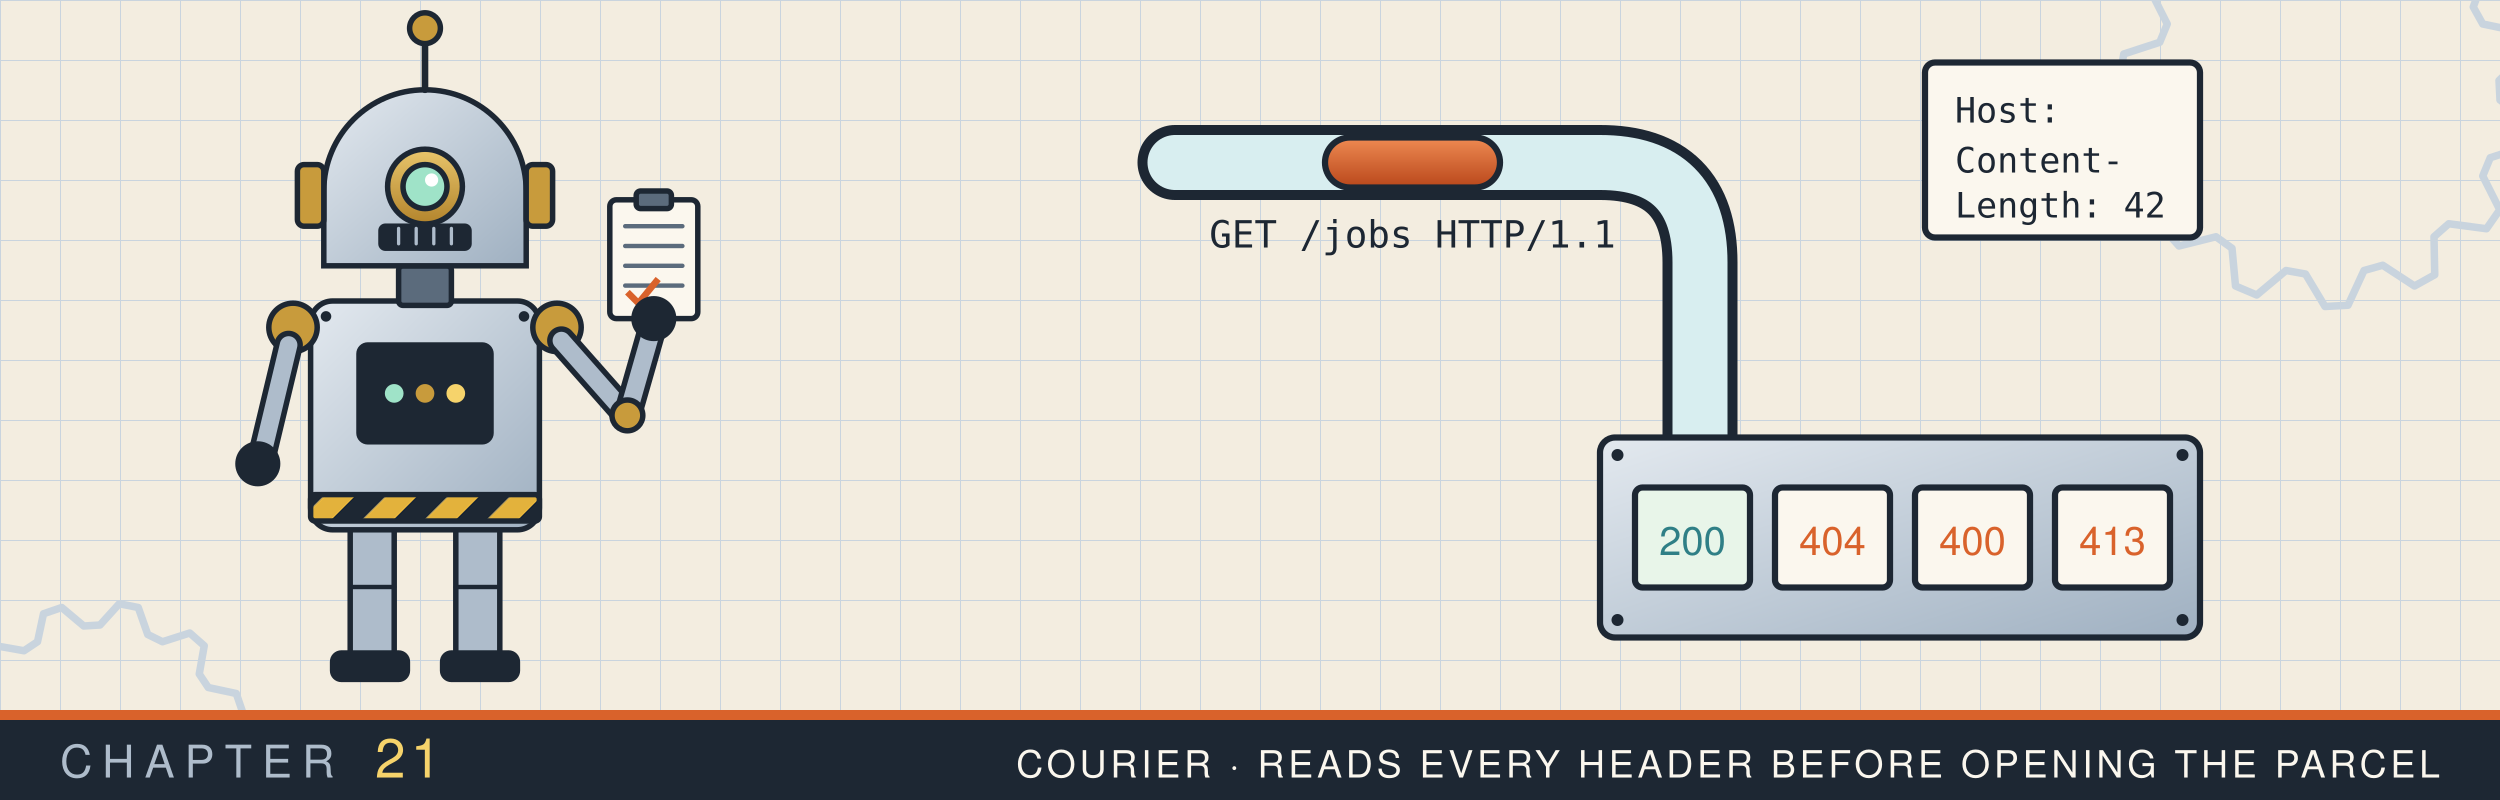
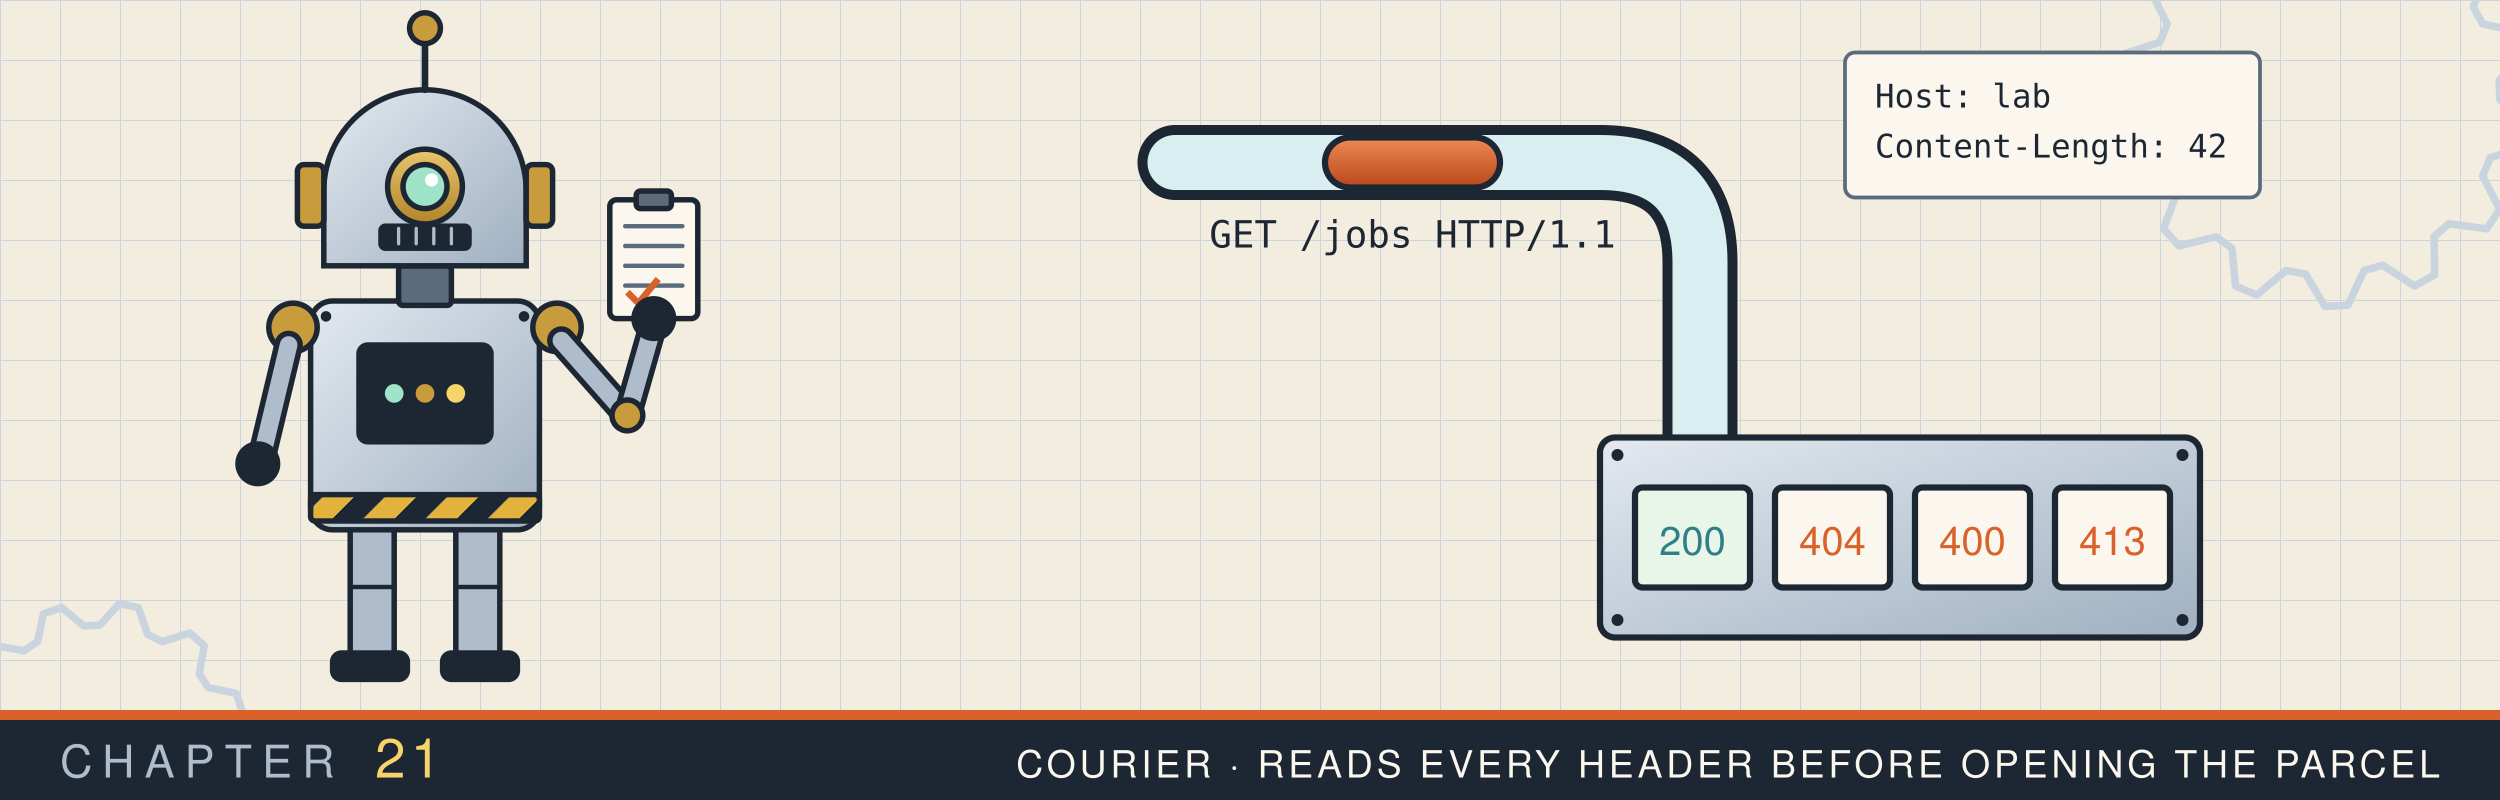
<svg xmlns="http://www.w3.org/2000/svg" viewBox="0 0 1000 320" width="1000" height="320">
  <defs>
    <pattern id="grid" width="24" height="24" patternUnits="userSpaceOnUse">
      <path d="M 24 0 L 0 0 0 24" fill="none" stroke="#c9d4de" stroke-width="0.8" />
    </pattern>
    <pattern id="hatch" width="6" height="6" patternUnits="userSpaceOnUse" patternTransform="rotate(45)">
      <line x1="0" y1="0" x2="0" y2="6" stroke="#1d2733" stroke-width="1.1" opacity="0.55" />
    </pattern>
    <pattern id="hatch-fine" width="4" height="4" patternUnits="userSpaceOnUse" patternTransform="rotate(-35)">
      <line x1="0" y1="0" x2="0" y2="4" stroke="#1d2733" stroke-width="0.7" opacity="0.4" />
    </pattern>
    <pattern id="stripes" width="20" height="20" patternUnits="userSpaceOnUse" patternTransform="rotate(45)">
      <rect width="10" height="20" fill="#1d2733" />
      <rect x="10" width="10" height="20" fill="#e3b23c" />
    </pattern>
    <linearGradient id="steel" x1="0" x2="1" y1="0" y2="1">
      <stop offset="0" stop-color="#e3e9ef" />
      <stop offset="1" stop-color="#9fb0c1" />
    </linearGradient>
    <linearGradient id="brass" x1="0" x2="0" y1="0" y2="1">
      <stop offset="0" stop-color="#e8c56b" />
      <stop offset="1" stop-color="#b3842c" />
    </linearGradient>
    <linearGradient id="copper" x1="0" x2="0" y1="0" y2="1">
      <stop offset="0" stop-color="#ee8a52" />
      <stop offset="1" stop-color="#b9471b" />
    </linearGradient>
  </defs>
  <rect x="0.0" y="0.0" width="1000.0" height="320.0" rx="0" fill="#f3ede0" stroke="none" stroke-width="0" />
  <rect x="0.0" y="0.0" width="1000.0" height="320.0" rx="0" fill="url(#grid)" stroke="none" stroke-width="0" />
  <polygon points="1000.0,40.0 1012.1,49.2 1010.5,58.4 996.1,63.1 993.1,70.4 999.9,83.9 994.6,91.5 979.5,89.5 973.6,94.7 973.9,109.9 965.8,114.4 953.1,106.1 945.6,108.2 939.2,122.1 930.0,122.6 922.2,109.6 914.4,108.2 902.7,118.0 894.2,114.4 892.8,99.3 886.4,94.7 871.6,98.4 865.4,91.5 870.7,77.2 866.9,70.4 852.0,67.3 849.5,58.4 860.4,47.8 860.0,40.0 847.9,30.8 849.5,21.6 863.9,16.9 866.9,9.6 860.1,-3.9 865.4,-11.5 880.5,-9.5 886.4,-14.7 886.1,-29.9 894.2,-34.4 906.9,-26.1 914.4,-28.2 920.8,-42.1 930.0,-42.6 937.8,-29.6 945.6,-28.2 957.3,-38.0 965.8,-34.4 967.2,-19.3 973.6,-14.7 988.4,-18.4 994.6,-11.5 989.3,2.8 993.1,9.6 1008.0,12.7 1010.5,21.6 999.6,32.2" fill="none" stroke="#c9d4de" stroke-width="3" stroke-linejoin="round" />
  <polygon points="90.0,300.0 98.5,307.7 97.0,315.3 86.2,319.1 83.3,325.0 86.8,335.9 81.7,341.7 70.4,339.7 65.0,343.3 62.6,354.5 55.3,357.0 46.5,349.6 40.0,350.0 32.3,358.5 24.7,357.0 20.9,346.2 15.0,343.3 4.1,346.8 -1.7,341.7 0.3,330.4 -3.3,325.0 -14.5,322.6 -17.0,315.3 -9.6,306.5 -10.0,300.0 -18.5,292.3 -17.0,284.7 -6.2,280.9 -3.3,275.0 -6.8,264.1 -1.7,258.3 9.6,260.3 15.0,256.7 17.4,245.5 24.7,243.0 33.5,250.4 40.0,250.0 47.7,241.5 55.3,243.0 59.1,253.8 65.0,256.7 75.9,253.2 81.7,258.3 79.7,269.6 83.3,275.0 94.5,277.4 97.0,284.7 89.6,293.5" fill="none" stroke="#c9d4de" stroke-width="3" stroke-linejoin="round" />
  <rect x="0.0" y="288.0" width="1000.0" height="32.0" rx="0" fill="#1d2733" stroke="none" stroke-width="0" />
  <rect x="0.0" y="284.0" width="1000.0" height="4.0" rx="0" fill="#d9622b" stroke="none" stroke-width="0" />
  <text x="24.0" y="311.0" font-family="DIN Condensed, Avenir Next Condensed, Helvetica Neue, sans-serif" font-size="18" fill="#aebccb" text-anchor="start" font-weight="normal" letter-spacing="4">CHAPTER</text>
  <text x="976.0" y="311.0" font-family="DIN Condensed, Avenir Next Condensed, Helvetica Neue, sans-serif" font-size="15" fill="#fbf7ee" text-anchor="end" font-weight="normal" letter-spacing="1.5">COURIER · READS EVERY HEADER BEFORE OPENING THE PARCEL</text>
  <text x="150.0" y="311.0" font-family="DIN Condensed, Avenir Next Condensed, Helvetica Neue, sans-serif" font-size="22" fill="#f6d36b" text-anchor="start" font-weight="normal" letter-spacing="2">21</text>
  <g transform="translate(170.0 270.0) scale(0.88)">
    <rect x="-34.0" y="-70.0" width="20.0" height="64.0" rx="3" fill="#aebccb" stroke="#1d2733" stroke-width="2.5" />
    <rect x="14.0" y="-70.0" width="20.0" height="64.0" rx="3" fill="#aebccb" stroke="#1d2733" stroke-width="2.5" />
    <rect x="-42.0" y="-10.0" width="34.0" height="12.0" rx="4" fill="#1d2733" stroke="#1d2733" stroke-width="2.5" />
    <rect x="8.0" y="-10.0" width="34.0" height="12.0" rx="4" fill="#1d2733" stroke="#1d2733" stroke-width="2.5" />
    <line x1="-34.0" y1="-40.0" x2="-14.0" y2="-40.0" stroke="#1d2733" stroke-width="2" stroke-linecap="round" />
    <line x1="14.0" y1="-40.0" x2="34.0" y2="-40.0" stroke="#1d2733" stroke-width="2" stroke-linecap="round" />
    <rect x="-52.0" y="-170.0" width="104.0" height="104.0" rx="10" fill="url(#steel)" stroke="#1d2733" stroke-width="2.5" />
    <circle cx="-45.0" cy="-163.0" r="2.4" fill="#1d2733" />
    <circle cx="45.0" cy="-163.0" r="2.4" fill="#1d2733" />
    <circle cx="-45.0" cy="-73.0" r="2.4" fill="#1d2733" />
    <circle cx="45.0" cy="-73.0" r="2.4" fill="#1d2733" />
    <rect x="-30.0" y="-150.0" width="60.0" height="44.0" rx="4" fill="#1d2733" stroke="#1d2733" stroke-width="2.5" />
    <rect x="-52.0" y="-82.0" width="104.0" height="12.0" rx="2" fill="url(#stripes)" stroke="#1d2733" stroke-width="2.5" />
    <circle cx="-14.0" cy="-128.0" r="5.0" fill="#9fe3c8" stroke="#1d2733" stroke-width="1.5" />
    <circle cx="0.0" cy="-128.0" r="5.0" fill="#c89b3c" stroke="#1d2733" stroke-width="1.5" />
    <circle cx="14.0" cy="-128.0" r="5.0" fill="#f6d36b" stroke="#1d2733" stroke-width="1.5" />
    <circle cx="-60.0" cy="-158.0" r="11.0" fill="#c89b3c" stroke="#1d2733" stroke-width="2.5" />
    <line x1="-62.0" y1="-150.0" x2="-74.0" y2="-100.0" stroke="#1d2733" stroke-width="13" stroke-linecap="round" />
    <line x1="-62.0" y1="-150.0" x2="-74.0" y2="-100.0" stroke="#aebccb" stroke-width="8" stroke-linecap="round" />
    <circle cx="-76.0" cy="-96.0" r="9.0" fill="#1d2733" stroke="#1d2733" stroke-width="2.5" />
    <circle cx="60.0" cy="-158.0" r="11.0" fill="#c89b3c" stroke="#1d2733" stroke-width="2.5" />
    <line x1="62.0" y1="-152.0" x2="92.0" y2="-118.0" stroke="#1d2733" stroke-width="13" stroke-linecap="round" />
    <line x1="62.0" y1="-152.0" x2="92.0" y2="-118.0" stroke="#aebccb" stroke-width="8" stroke-linecap="round" />
    <line x1="92.0" y1="-118.0" x2="104.0" y2="-160.0" stroke="#1d2733" stroke-width="13" stroke-linecap="round" />
    <line x1="92.0" y1="-118.0" x2="104.0" y2="-160.0" stroke="#aebccb" stroke-width="8" stroke-linecap="round" />
    <circle cx="92.0" cy="-118.0" r="7.0" fill="#c89b3c" stroke="#1d2733" stroke-width="2.5" />
    <rect x="84.0" y="-216.0" width="40.0" height="54.0" rx="3" fill="#fbf7ee" stroke="#1d2733" stroke-width="2.5" />
    <rect x="96.0" y="-220.0" width="16.0" height="8.0" rx="2" fill="#5b6b7c" stroke="#1d2733" stroke-width="2.5" />
    <line x1="91.0" y1="-204.0" x2="117.0" y2="-204.0" stroke="#5b6b7c" stroke-width="2" stroke-linecap="round" />
    <line x1="91.0" y1="-195.0" x2="117.0" y2="-195.0" stroke="#5b6b7c" stroke-width="2" stroke-linecap="round" />
    <line x1="91.0" y1="-186.0" x2="117.0" y2="-186.0" stroke="#5b6b7c" stroke-width="2" stroke-linecap="round" />
    <line x1="91.0" y1="-177.0" x2="117.0" y2="-177.0" stroke="#5b6b7c" stroke-width="2" stroke-linecap="round" />
    <path d="M 92.0 -174.0 l 5 5 l 9 -11" fill="none" stroke="#d9622b" stroke-width="3" />
    <circle cx="104.0" cy="-162.0" r="9.0" fill="#1d2733" stroke="#1d2733" stroke-width="2.5" />
    <rect x="-12.0" y="-186.0" width="24.0" height="18.0" rx="2" fill="#5b6b7c" stroke="#1d2733" stroke-width="2.5" />
    <path d="M -46 -186 v -34 a 46 46 0 0 1 92 0 v 34 z" fill="url(#steel)" stroke="#1d2733" stroke-width="2.5" />
    <rect x="-58.0" y="-232.0" width="12.0" height="28.0" rx="3" fill="#c89b3c" stroke="#1d2733" stroke-width="2.5" />
    <rect x="46.0" y="-232.0" width="12.0" height="28.0" rx="3" fill="#c89b3c" stroke="#1d2733" stroke-width="2.5" />
    <circle cx="0.0" cy="-222.0" r="17.0" fill="url(#brass)" stroke="#1d2733" stroke-width="2.5" />
    <circle cx="0.0" cy="-222.0" r="10.0" fill="#9fe3c8" stroke="#1d2733" stroke-width="2.5" />
    <circle cx="3.0" cy="-225.0" r="3.0" fill="#ffffff" stroke="none" stroke-width="0" />
    <rect x="-20.0" y="-204.0" width="40.0" height="10.0" rx="2" fill="#1d2733" stroke="#1d2733" stroke-width="2.5" />
    <line x1="-12.0" y1="-203.0" x2="-12.0" y2="-196.0" stroke="#aebccb" stroke-width="1.5" stroke-linecap="round" />
    <line x1="-4.0" y1="-203.0" x2="-4.0" y2="-196.0" stroke="#aebccb" stroke-width="1.5" stroke-linecap="round" />
    <line x1="4.0" y1="-203.0" x2="4.0" y2="-196.0" stroke="#aebccb" stroke-width="1.5" stroke-linecap="round" />
    <line x1="12.0" y1="-203.0" x2="12.0" y2="-196.0" stroke="#aebccb" stroke-width="1.5" stroke-linecap="round" />
    <line x1="0.0" y1="-266.0" x2="0.0" y2="-290.0" stroke="#1d2733" stroke-width="3" stroke-linecap="round" />
    <circle cx="0.0" cy="-294.0" r="7.0" fill="#c89b3c" stroke="#1d2733" stroke-width="2.5" />
  </g>
  <path d="M 470.0 65.0 h 170 q 40 0 40 40 v 70" fill="none" stroke="#1d2733" stroke-width="30" stroke-linecap="round" />
  <path d="M 470.0 65.0 h 170 q 40 0 40 40 v 70" fill="none" stroke="#d8eef0" stroke-width="22" stroke-linecap="round" />
  <rect x="530.0" y="55.0" width="70.0" height="20.0" rx="10" fill="url(#copper)" stroke="#1d2733" stroke-width="2.5" />
  <text x="565.0" y="99.0" font-family="Menlo, monospace" font-size="15" fill="#1d2733" text-anchor="middle" font-weight="normal" letter-spacing="0">GET /jobs HTTP/1.1</text>
  <rect x="640.0" y="175.0" width="240.0" height="80.0" rx="6" fill="url(#steel)" stroke="#1d2733" stroke-width="2.5" />
  <circle cx="647.0" cy="182.0" r="2.4" fill="#1d2733" />
  <circle cx="873.0" cy="182.0" r="2.4" fill="#1d2733" />
  <circle cx="647.0" cy="248.0" r="2.4" fill="#1d2733" />
  <circle cx="873.0" cy="248.0" r="2.4" fill="#1d2733" />
  <rect x="654.0" y="195.0" width="46.0" height="40.0" rx="3" fill="#e8f5e9" stroke="#1d2733" stroke-width="2.5" />
  <text x="677.0" y="222.0" font-family="DIN Condensed, Avenir Next Condensed, Helvetica Neue, sans-serif" font-size="16" fill="#2f7f86" text-anchor="middle" font-weight="normal" letter-spacing="0">200</text>
  <rect x="710.0" y="195.0" width="46.0" height="40.0" rx="3" fill="#fbf7ee" stroke="#1d2733" stroke-width="2.5" />
  <text x="733.0" y="222.0" font-family="DIN Condensed, Avenir Next Condensed, Helvetica Neue, sans-serif" font-size="16" fill="#d9622b" text-anchor="middle" font-weight="normal" letter-spacing="0">404</text>
  <rect x="766.0" y="195.0" width="46.0" height="40.0" rx="3" fill="#fbf7ee" stroke="#1d2733" stroke-width="2.5" />
  <text x="789.0" y="222.0" font-family="DIN Condensed, Avenir Next Condensed, Helvetica Neue, sans-serif" font-size="16" fill="#d9622b" text-anchor="middle" font-weight="normal" letter-spacing="0">400</text>
  <rect x="822.0" y="195.0" width="46.0" height="40.0" rx="3" fill="#fbf7ee" stroke="#1d2733" stroke-width="2.5" />
  <text x="845.0" y="222.0" font-family="DIN Condensed, Avenir Next Condensed, Helvetica Neue, sans-serif" font-size="16" fill="#d9622b" text-anchor="middle" font-weight="normal" letter-spacing="0">413</text>
-   <rect x="770.0" y="25.0" width="110.0" height="70.0" rx="4" fill="#fbf7ee" stroke="#1d2733" stroke-width="2.5" />
-   <text x="782.0" y="49.0" font-family="Menlo, monospace" font-size="14" fill="#1d2733" text-anchor="start" font-weight="normal" letter-spacing="0">Host:</text>
-   <text x="782.0" y="69.0" font-family="Menlo, monospace" font-size="14" fill="#1d2733" text-anchor="start" font-weight="normal" letter-spacing="0">Content-</text>
-   <text x="782.0" y="87.0" font-family="Menlo, monospace" font-size="14" fill="#1d2733" text-anchor="start" font-weight="normal" letter-spacing="0"> Length: 42</text>
+   <rect x="738.0" y="21.0" width="166.0" height="58.0" rx="4" fill="#fbf7ee" stroke="#5b6b7c" stroke-width="1.5" />
+   <text x="750.0" y="43.0" font-family="Menlo, monospace" font-size="13" fill="#1d2733" text-anchor="start" font-weight="normal" letter-spacing="0">Host: lab</text>
+   <text x="750.0" y="63.0" font-family="Menlo, monospace" font-size="13" fill="#1d2733" text-anchor="start" font-weight="normal" letter-spacing="0">Content-Length: 42</text>
</svg>
